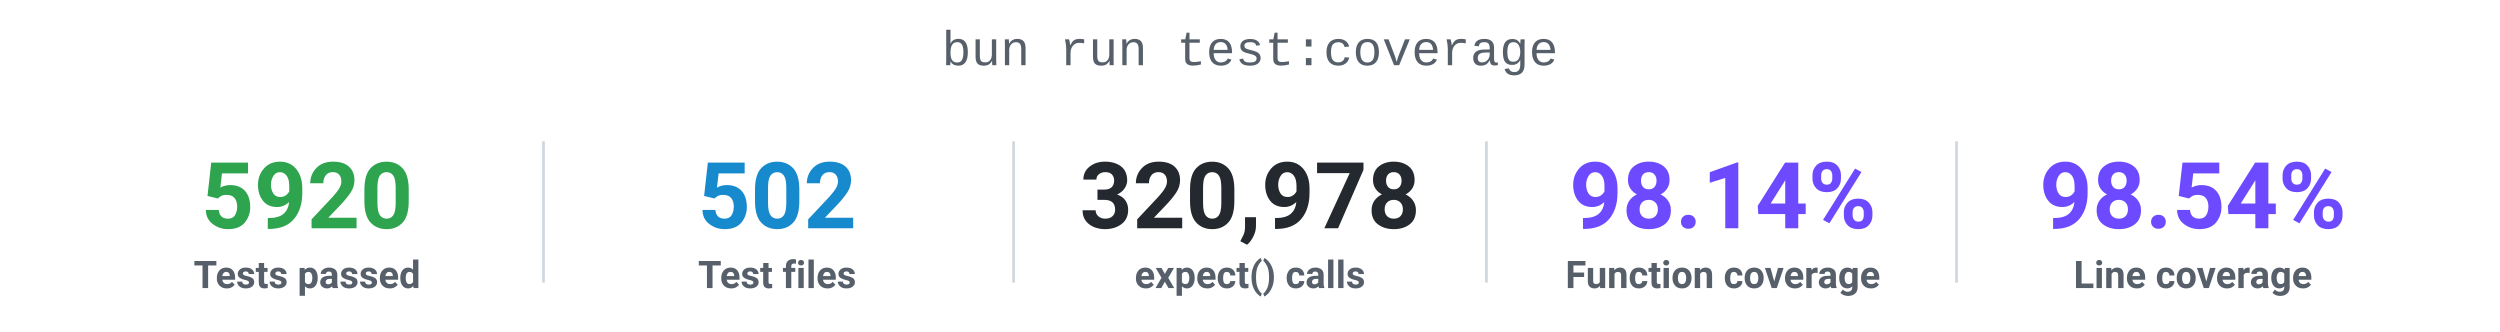
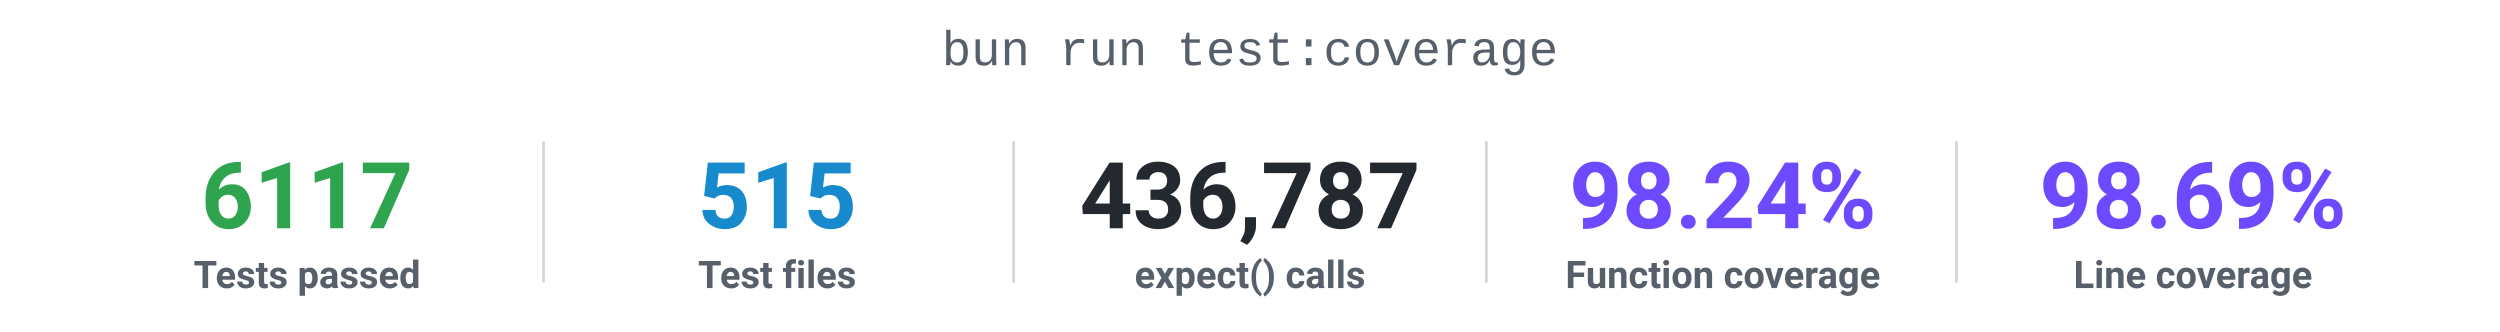
- <svg xmlns="http://www.w3.org/2000/svg" viewBox="0 0 920 122" width="920" height="122" role="img" aria-label="bun run test:coverage — 5920 tests passed, 502 test files, 320,978 expect() calls, 98.14% function coverage, 98.54% line coverage">
+ <svg xmlns="http://www.w3.org/2000/svg" viewBox="0 0 920 122" width="920" height="122" role="img" aria-label="bun run test:coverage — 6117 tests passed, 515 test files, 436,787 expect() calls, 98.24% function coverage, 98.69% line coverage">
  <style>
    .cmd { font-family: ui-monospace, SFMono-Regular, 'SF Mono', Menlo, Consolas, 'Liberation Mono', monospace; font-weight: 500; font-size: 18px; }
    .val { font-family: system-ui, -apple-system, BlinkMacSystemFont, 'Segoe UI', Roboto, sans-serif; font-weight: 700; font-size: 34px; }
    .lbl { font-family: system-ui, -apple-system, BlinkMacSystemFont, 'Segoe UI', Roboto, sans-serif; font-weight: 600; font-size: 14px; }
  </style>
  <text x="460" y="24" text-anchor="middle" class="cmd" fill="#57606a">bun run test:coverage</text>
  <line x1="200" y1="52" x2="200" y2="104" stroke="#d0d7de" stroke-width="1" />
  <line x1="373" y1="52" x2="373" y2="104" stroke="#d0d7de" stroke-width="1" />
  <line x1="547" y1="52" x2="547" y2="104" stroke="#d0d7de" stroke-width="1" />
  <line x1="720" y1="52" x2="720" y2="104" stroke="#d0d7de" stroke-width="1" />
-   <text x="113" y="84" text-anchor="middle" class="val" fill="#2ea44f">5920</text>
+   <text x="113" y="84" text-anchor="middle" class="val" fill="#2ea44f">6117</text>
  <text x="113" y="106" text-anchor="middle" class="lbl" fill="#57606a">Tests passed</text>
-   <text x="286" y="84" text-anchor="middle" class="val" fill="#1789cd">502</text>
+   <text x="286" y="84" text-anchor="middle" class="val" fill="#1789cd">515</text>
  <text x="286" y="106" text-anchor="middle" class="lbl" fill="#57606a">Test files</text>
-   <text x="460" y="84" text-anchor="middle" class="val" fill="#24292f">320,978</text>
+   <text x="460" y="84" text-anchor="middle" class="val" fill="#24292f">436,787</text>
  <text x="460" y="106" text-anchor="middle" class="lbl" fill="#57606a">expect() calls</text>
-   <text x="634" y="84" text-anchor="middle" class="val" fill="#6d4aff">98.14%</text>
+   <text x="634" y="84" text-anchor="middle" class="val" fill="#6d4aff">98.24%</text>
  <text x="634" y="106" text-anchor="middle" class="lbl" fill="#57606a">Function coverage</text>
-   <text x="807" y="84" text-anchor="middle" class="val" fill="#6d4aff">98.54%</text>
+   <text x="807" y="84" text-anchor="middle" class="val" fill="#6d4aff">98.69%</text>
  <text x="807" y="106" text-anchor="middle" class="lbl" fill="#57606a">Line coverage</text>
</svg>
